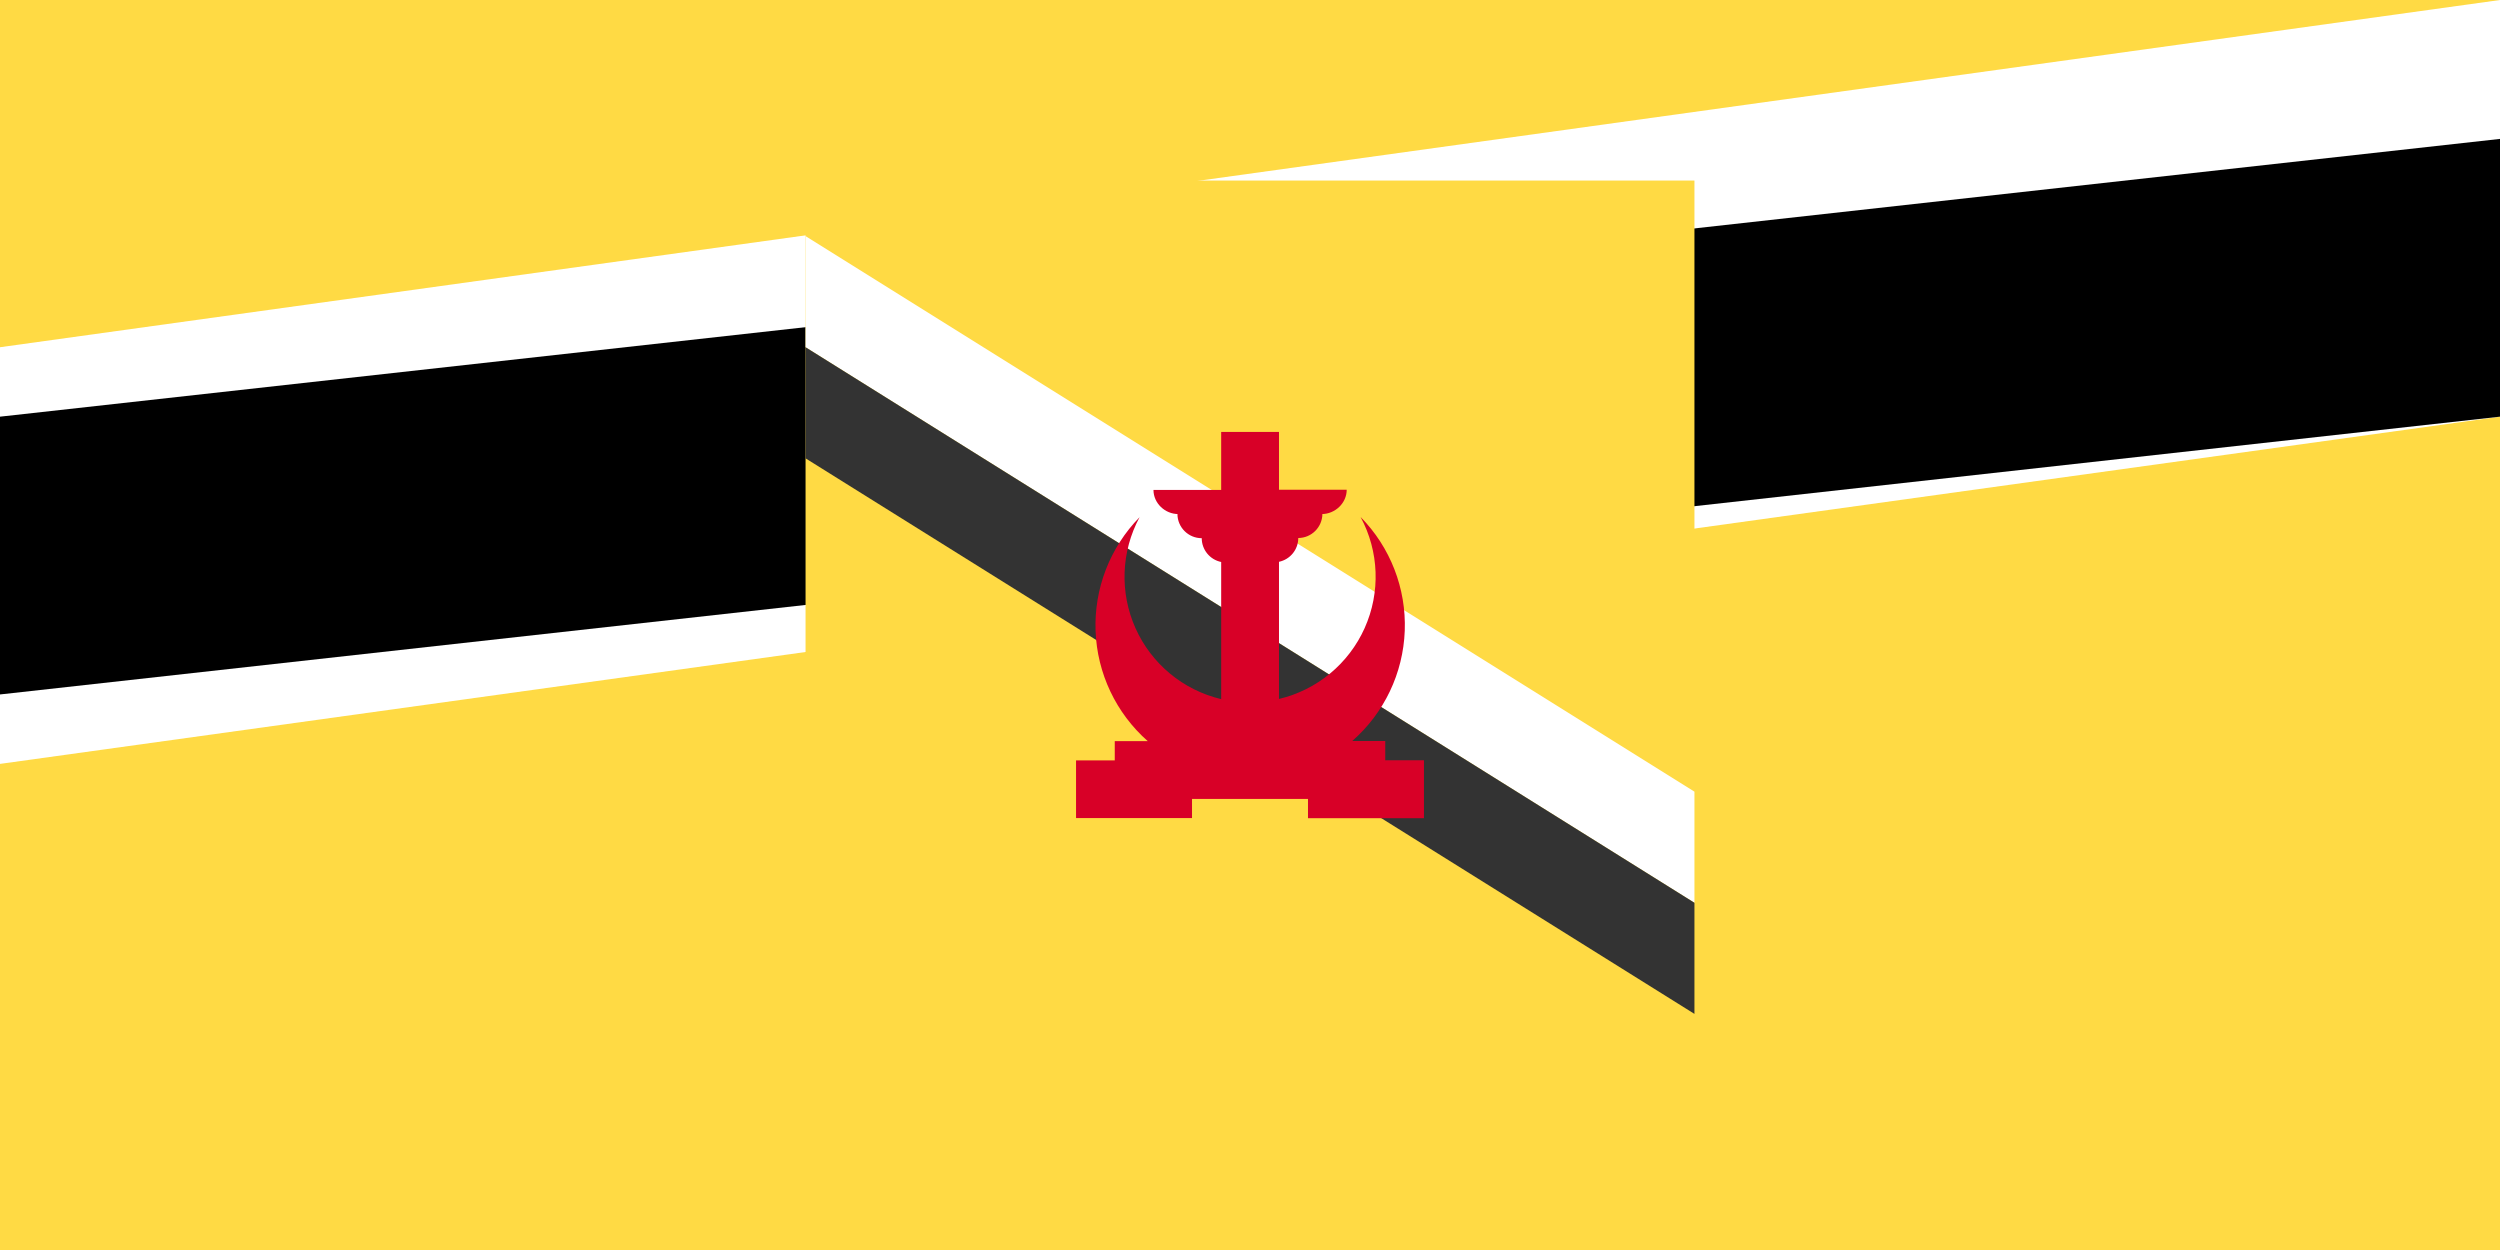
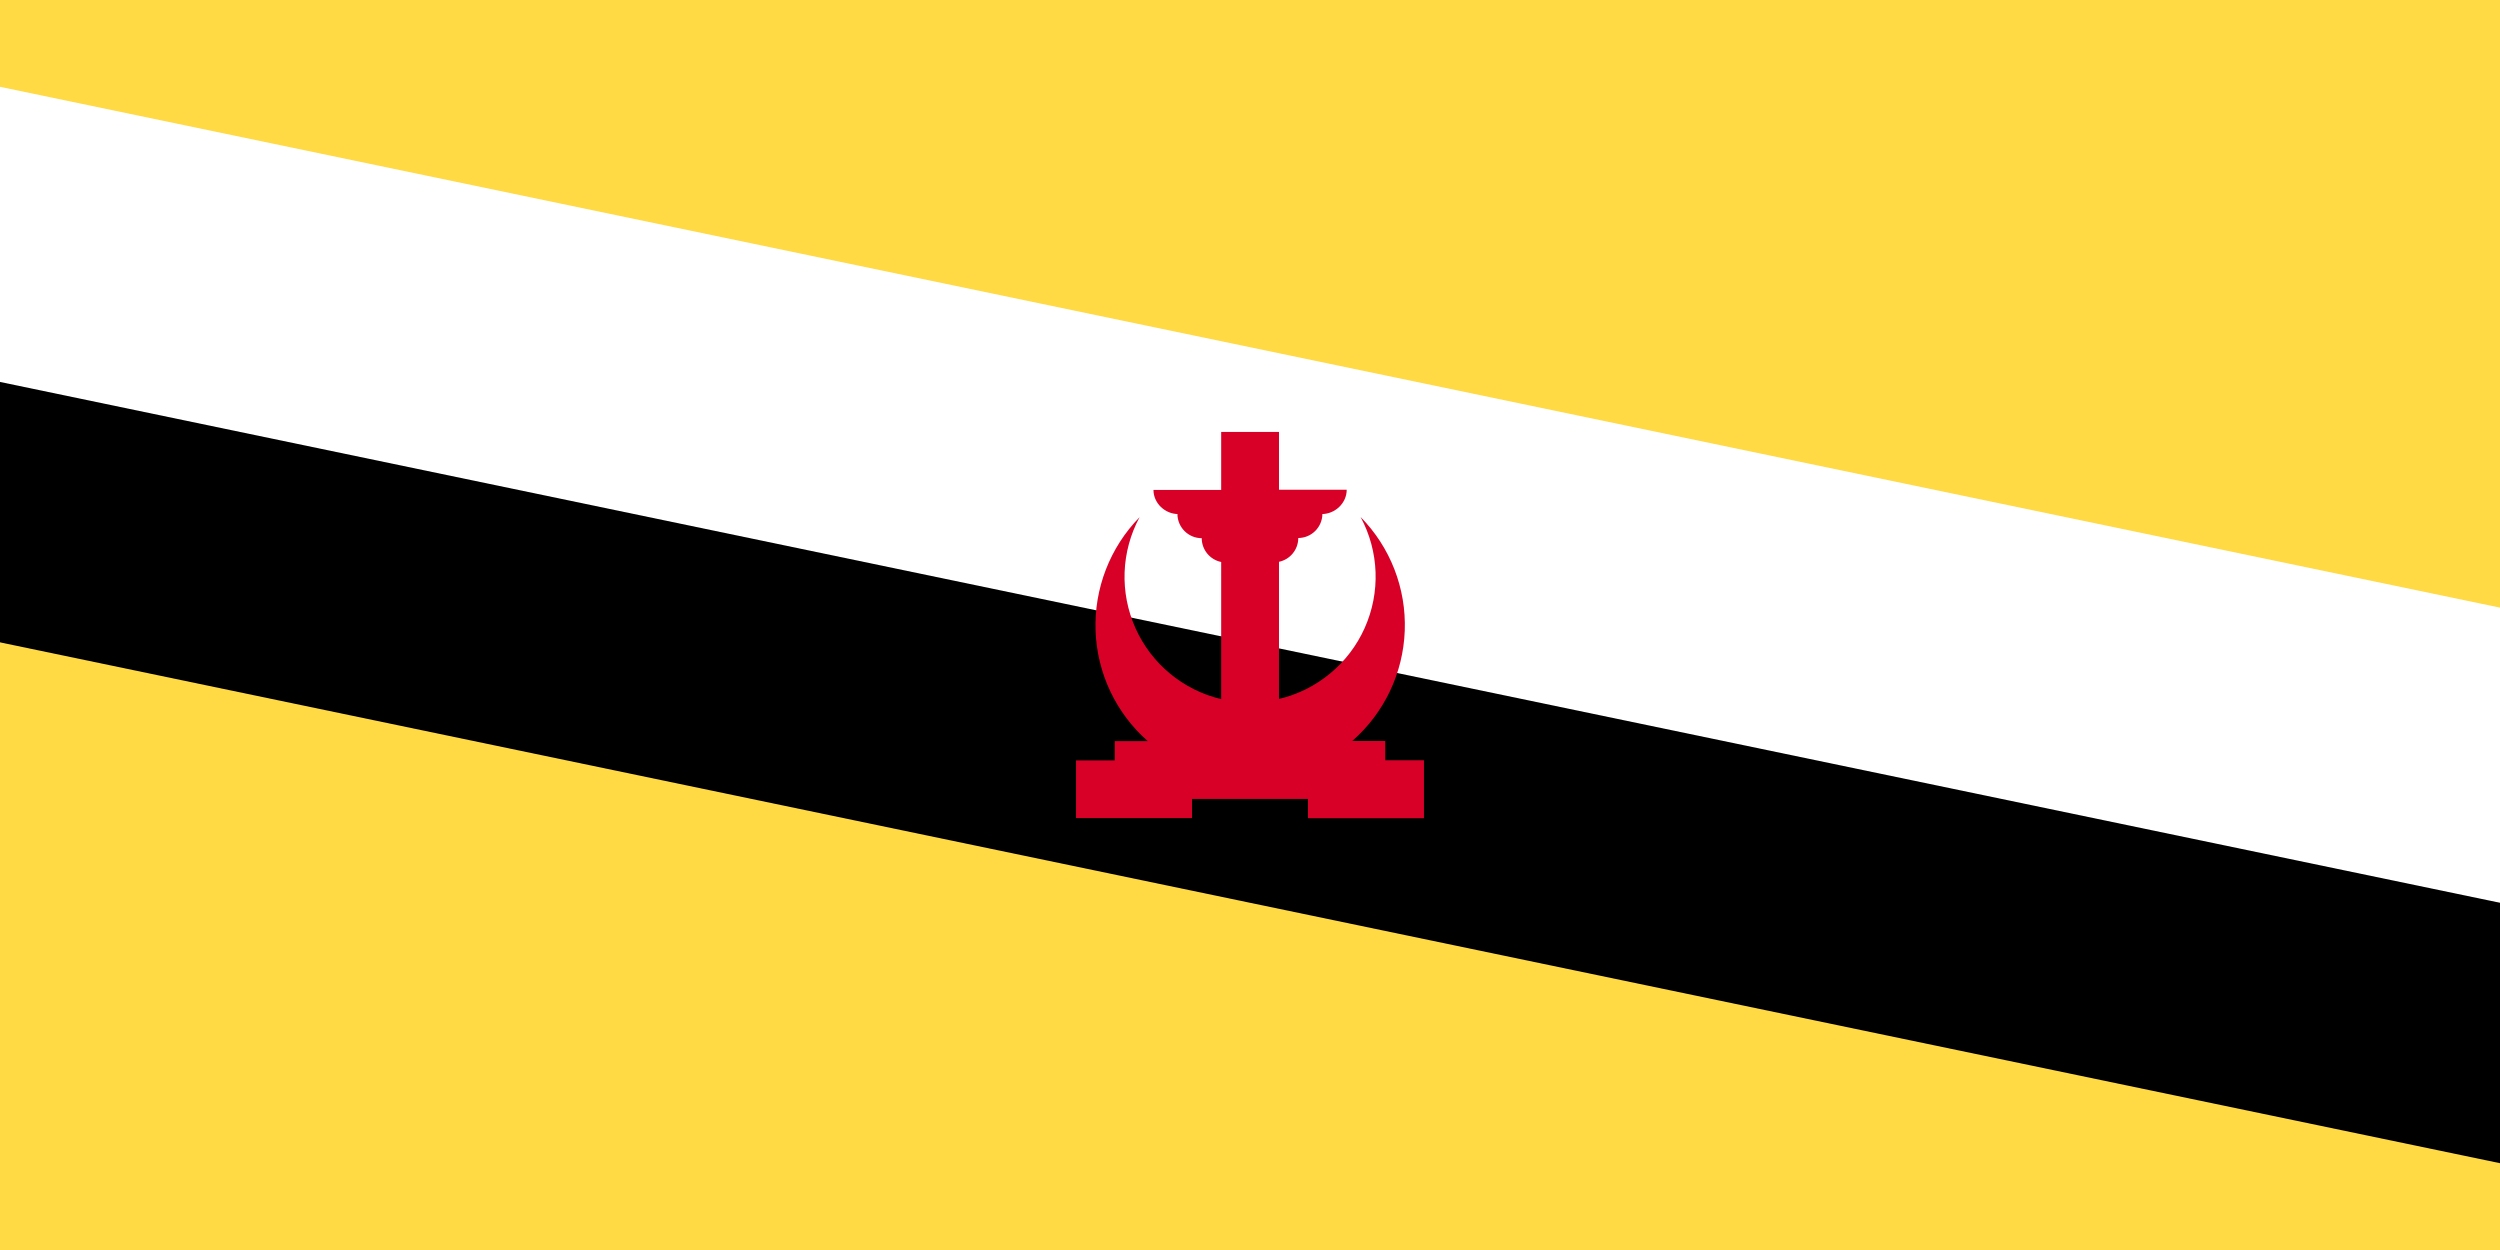
<svg xmlns="http://www.w3.org/2000/svg" width="1440" height="720">
  <path fill="#FFDA44" d="M0 0h1440v720H0z" />
-   <path fill="#FFFFFF" d="M0 200l1440-200v240L0 440z" />
-   <path fill="#000000" d="M0 240l1440-160v160L0 400z" />
+   <path fill="#FFFFFF" d="M0,50V370L1440,520V350z" />
+   <path fill="#000000" d="M0,220V370L1440,670V520z" />
  <g transform="translate(464,104)">
-     <path fill="#FFDA44" d="M0 0h512v512H0z" />
-     <path fill="#FFFFFF" d="M512 352 0 32v64l512 320z" />
-     <path fill="#333333" d="M512 416 0 96v64l512 320z" />
    <path fill="#D80027" d="M272.7 178.1h39c0 7.7-6.7 14-14.4 14h.4a14 14 0 0 1-13.9 13.8 14 14 0 0 1-11.1 13.7v79a72.4 72.4 0 0 0 47-104.8 88.7 88.7 0 0 1-4.8 129h19v11.1h22.3v33.4h-66.8v-11.1h-66.8v11h-66.8V334h22.3v-11.1h19a89 89 0 0 1-4.7-129 72.4 72.4 0 0 0 47 104.8v-79a14 14 0 0 1-11.2-13.7 14 14 0 0 1-14-13.9h.5c-7.6 0-14.3-6.2-14.3-13.9h39v-33.4h33.3z" />
  </g>
</svg>
